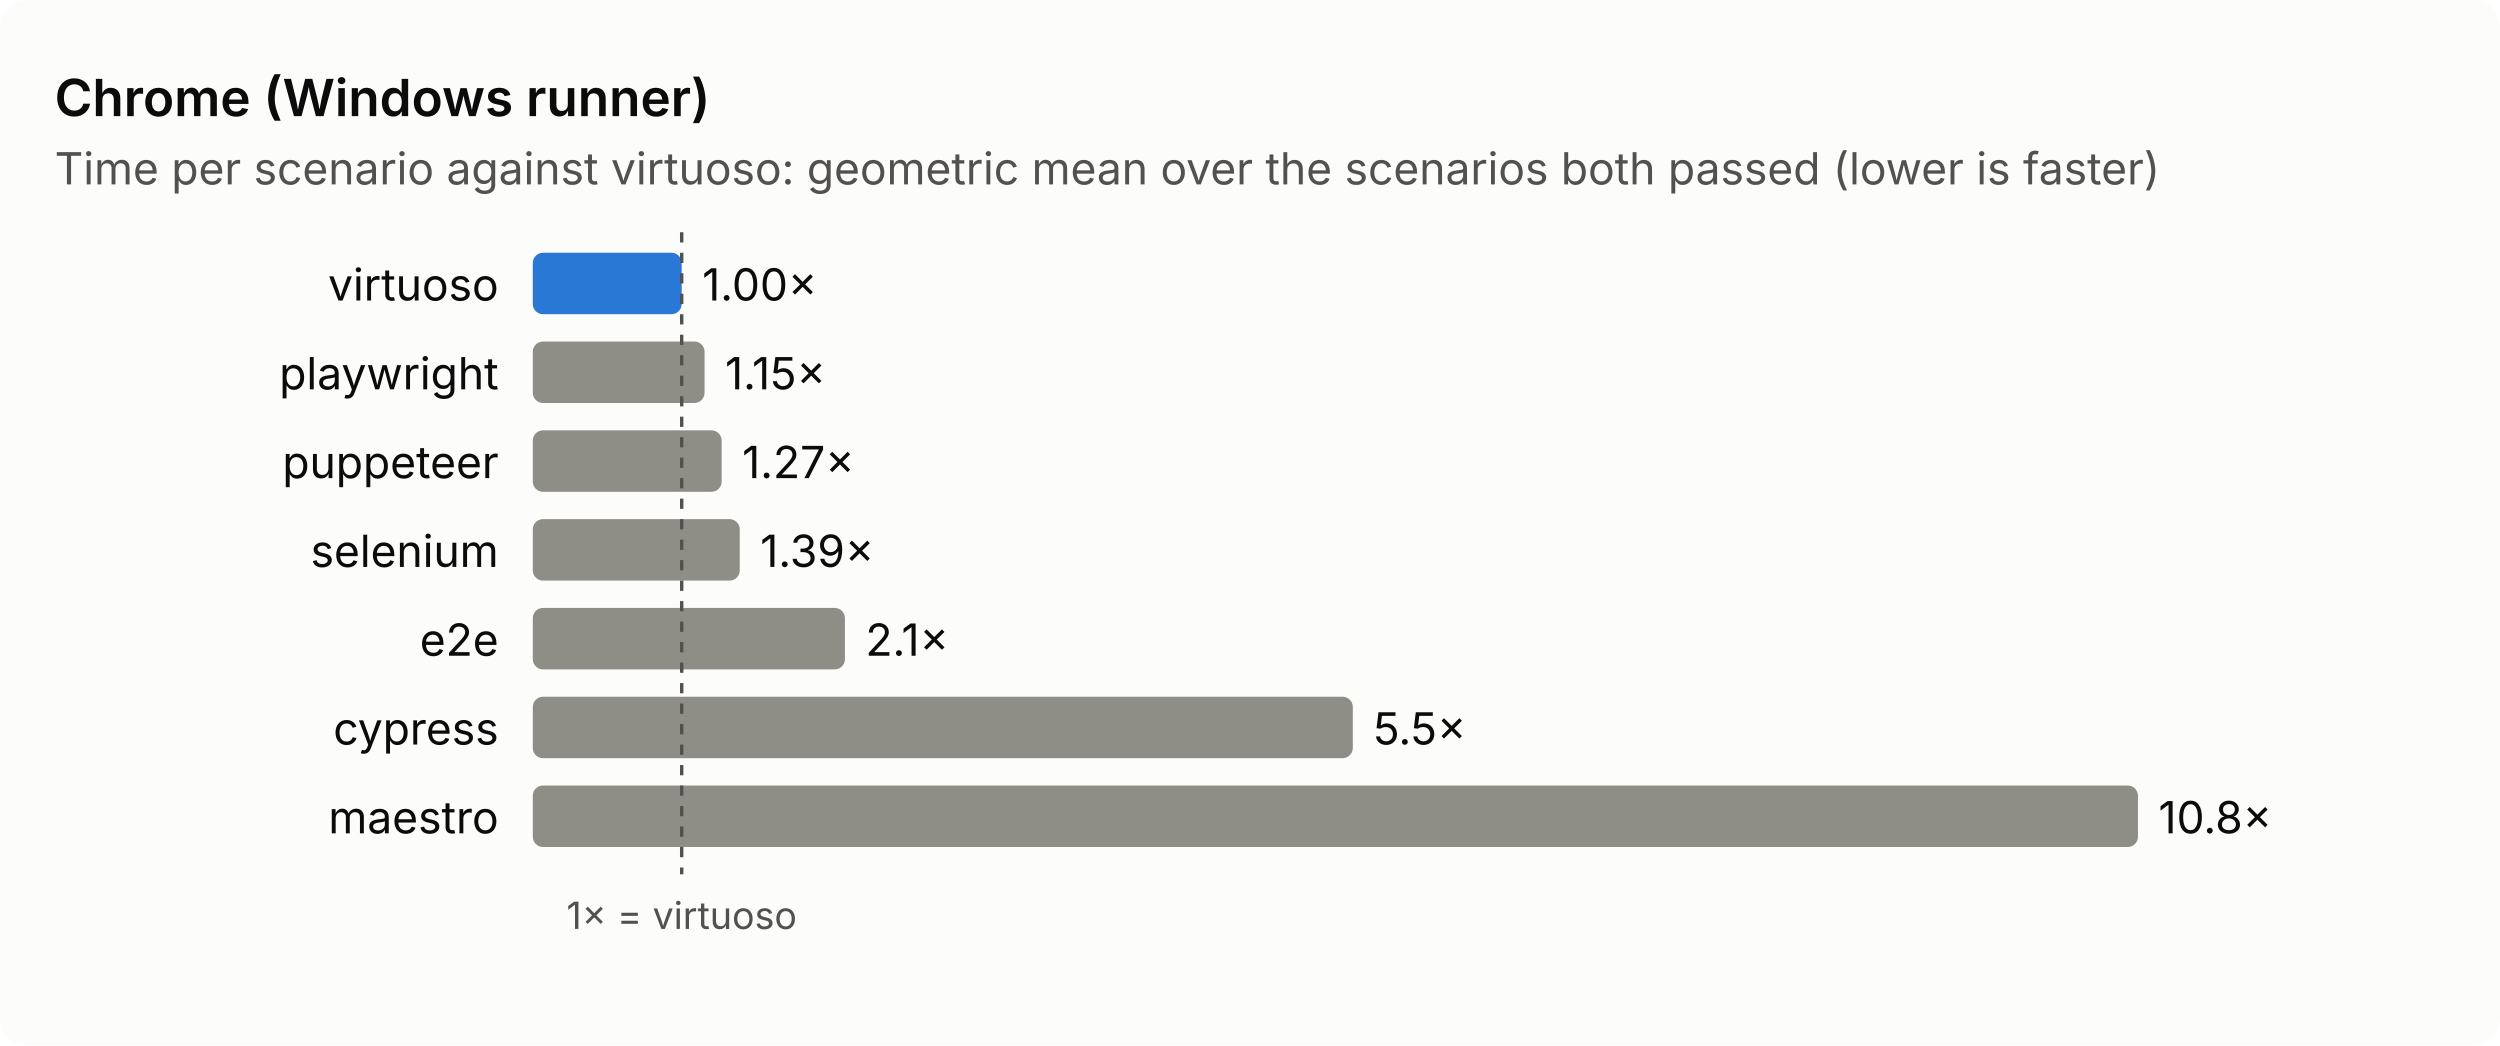
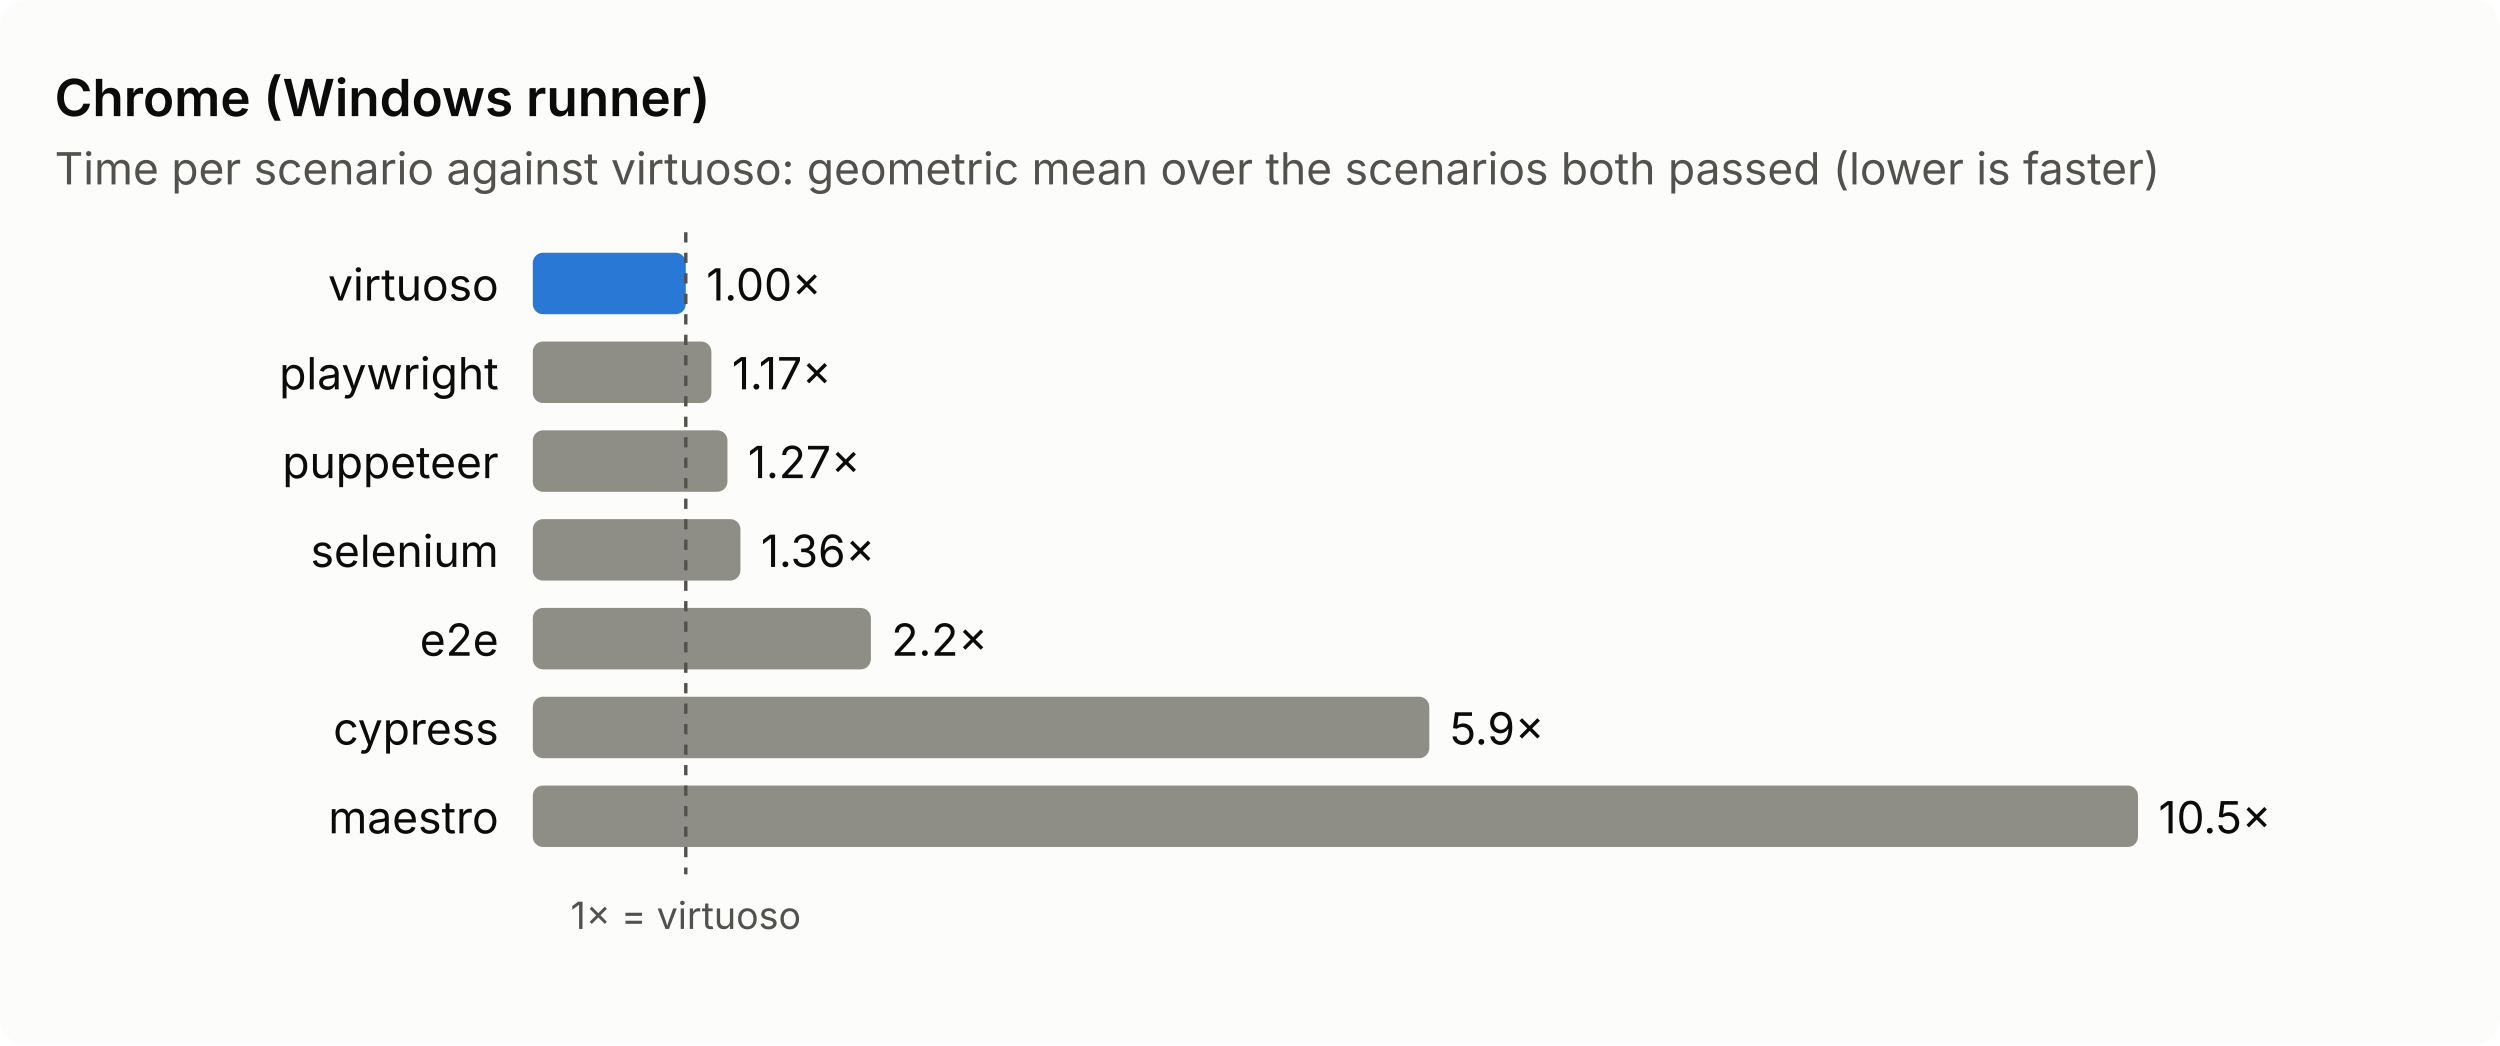
<svg xmlns="http://www.w3.org/2000/svg" viewBox="0 0 732 306" width="732" height="306" role="img" aria-label="Chrome (Windows runner): time per scenario against virtuoso">
  <style>text{font:13px system-ui,-apple-system,'Segoe UI',sans-serif;fill:#0b0b0b}.sub,.axis{fill:#52514e}.axis{font-size:11px}.title{font-size:15px;font-weight:600}.bg{fill:#fcfcfb}.bar{fill:#8f8e86}.base{fill:#2a78d6}.ref{stroke:#52514e;stroke-dasharray:3 3}@media (prefers-color-scheme: dark){.bg{fill:#1a1a19}text{fill:#f0efec}.sub,.axis{fill:#c3c2b7}.base{fill:#3987e5}.ref{stroke:#c3c2b7}}</style>
  <rect class="bg" width="732" height="306" rx="8" />
  <text class="title" x="16" y="34.0">Chrome (Windows runner)</text>
  <text class="sub" x="16" y="54.0">Time per scenario against virtuoso: geometric mean over the scenarios both passed (lower is faster)</text>
  <text x="146.0" y="88.0" text-anchor="end">virtuoso</text>
-   <rect class="bar base" x="156" y="74.0" width="43.6" height="18" rx="3" />
-   <text x="205.6" y="88.0">1.00×</text>
+   <rect class="bar base" x="156" y="74.0" width="44.8" height="18" rx="3" />
+   <text x="206.8" y="88.0">1.00×</text>
  <text x="146.0" y="114.0" text-anchor="end">playwright</text>
-   <rect class="bar" x="156" y="100.0" width="50.3" height="18" rx="3" />
-   <text x="212.3" y="114.0">1.15×</text>
+   <rect class="bar" x="156" y="100.0" width="52.3" height="18" rx="3" />
+   <text x="214.3" y="114.0">1.17×</text>
  <text x="146.0" y="140.0" text-anchor="end">puppeteer</text>
-   <rect class="bar" x="156" y="126.0" width="55.3" height="18" rx="3" />
-   <text x="217.3" y="140.0">1.27×</text>
+   <rect class="bar" x="156" y="126.0" width="57.0" height="18" rx="3" />
+   <text x="219.0" y="140.0">1.27×</text>
  <text x="146.0" y="166.0" text-anchor="end">selenium</text>
-   <rect class="bar" x="156" y="152.0" width="60.6" height="18" rx="3" />
-   <text x="222.6" y="166.0">1.39×</text>
+   <rect class="bar" x="156" y="152.0" width="60.8" height="18" rx="3" />
+   <text x="222.8" y="166.0">1.36×</text>
  <text x="146.0" y="192.0" text-anchor="end">e2e</text>
-   <rect class="bar" x="156" y="178.0" width="91.4" height="18" rx="3" />
-   <text x="253.4" y="192.0">2.1×</text>
+   <rect class="bar" x="156" y="178.0" width="99.0" height="18" rx="3" />
+   <text x="261.0" y="192.0">2.2×</text>
  <text x="146.0" y="218.0" text-anchor="end">cypress</text>
-   <rect class="bar" x="156" y="204.0" width="240.1" height="18" rx="3" />
-   <text x="402.1" y="218.0">5.5×</text>
+   <rect class="bar" x="156" y="204.0" width="262.5" height="18" rx="3" />
+   <text x="424.5" y="218.0">5.9×</text>
  <text x="146.0" y="244.0" text-anchor="end">maestro</text>
  <rect class="bar" x="156" y="230.0" width="470.0" height="18" rx="3" />
-   <text x="632.0" y="244.0">10.8×</text>
-   <line class="ref" x1="199.6" y1="68.0" x2="199.6" y2="256.0" />
-   <text class="axis" x="199.6" y="272.0" text-anchor="middle">1× = virtuoso</text>
+   <text x="632.0" y="244.0">10.5×</text>
+   <line class="ref" x1="200.8" y1="68.0" x2="200.8" y2="256.0" />
+   <text class="axis" x="200.8" y="272.0" text-anchor="middle">1× = virtuoso</text>
</svg>
